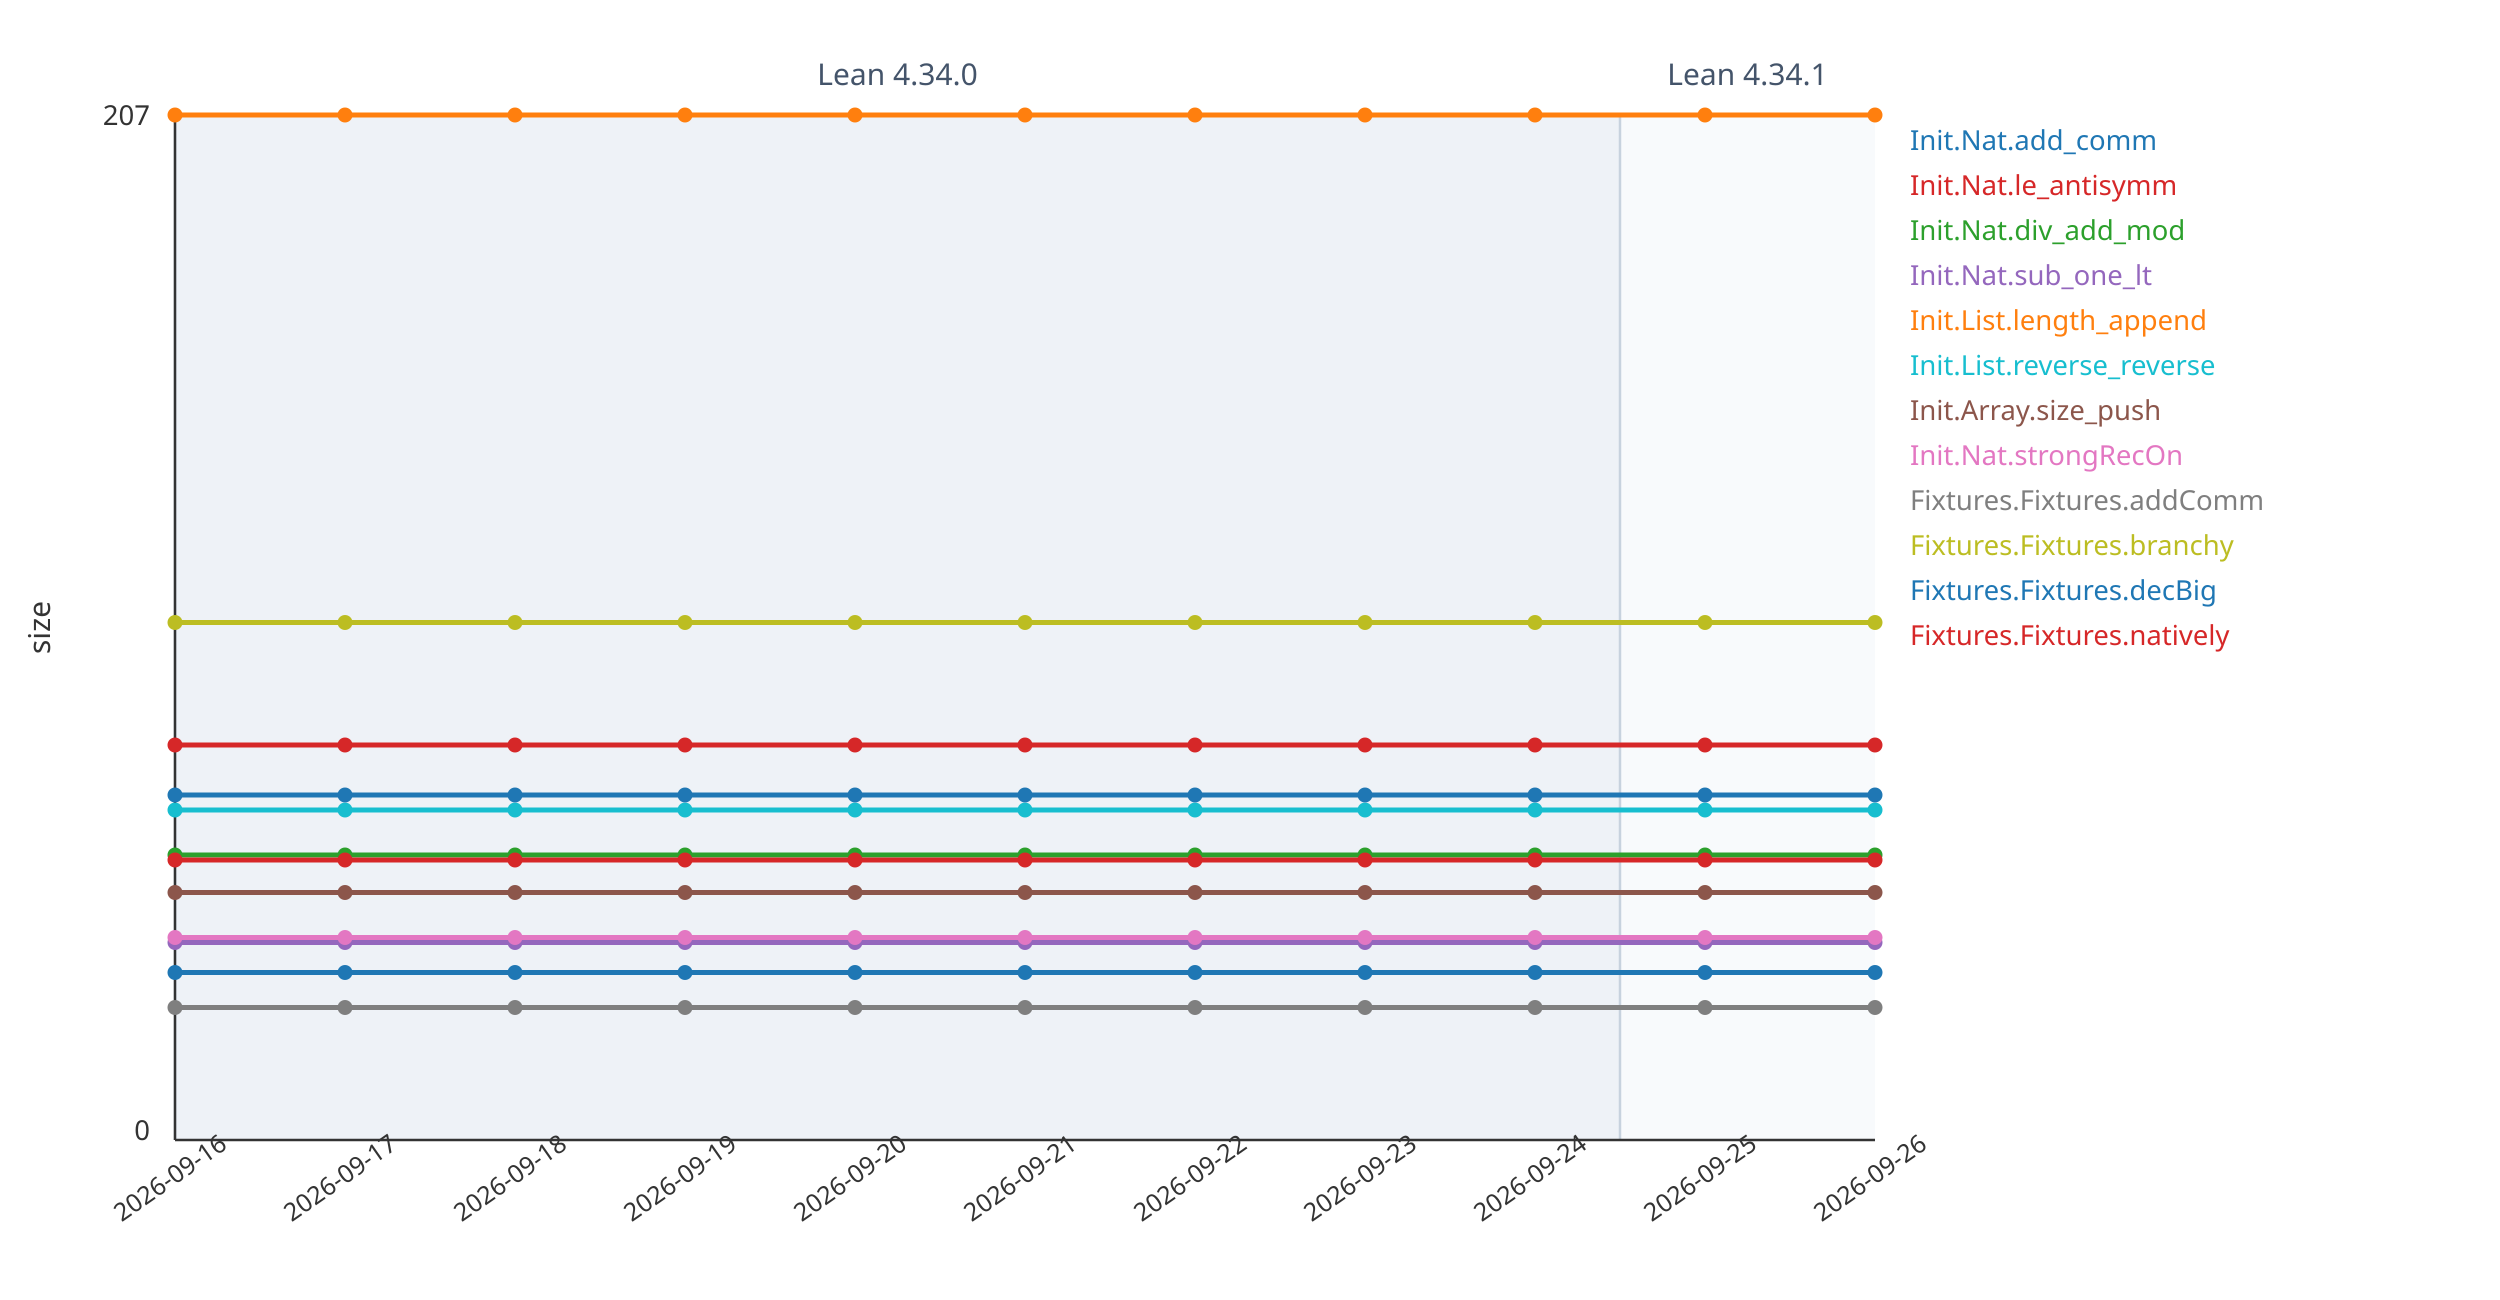
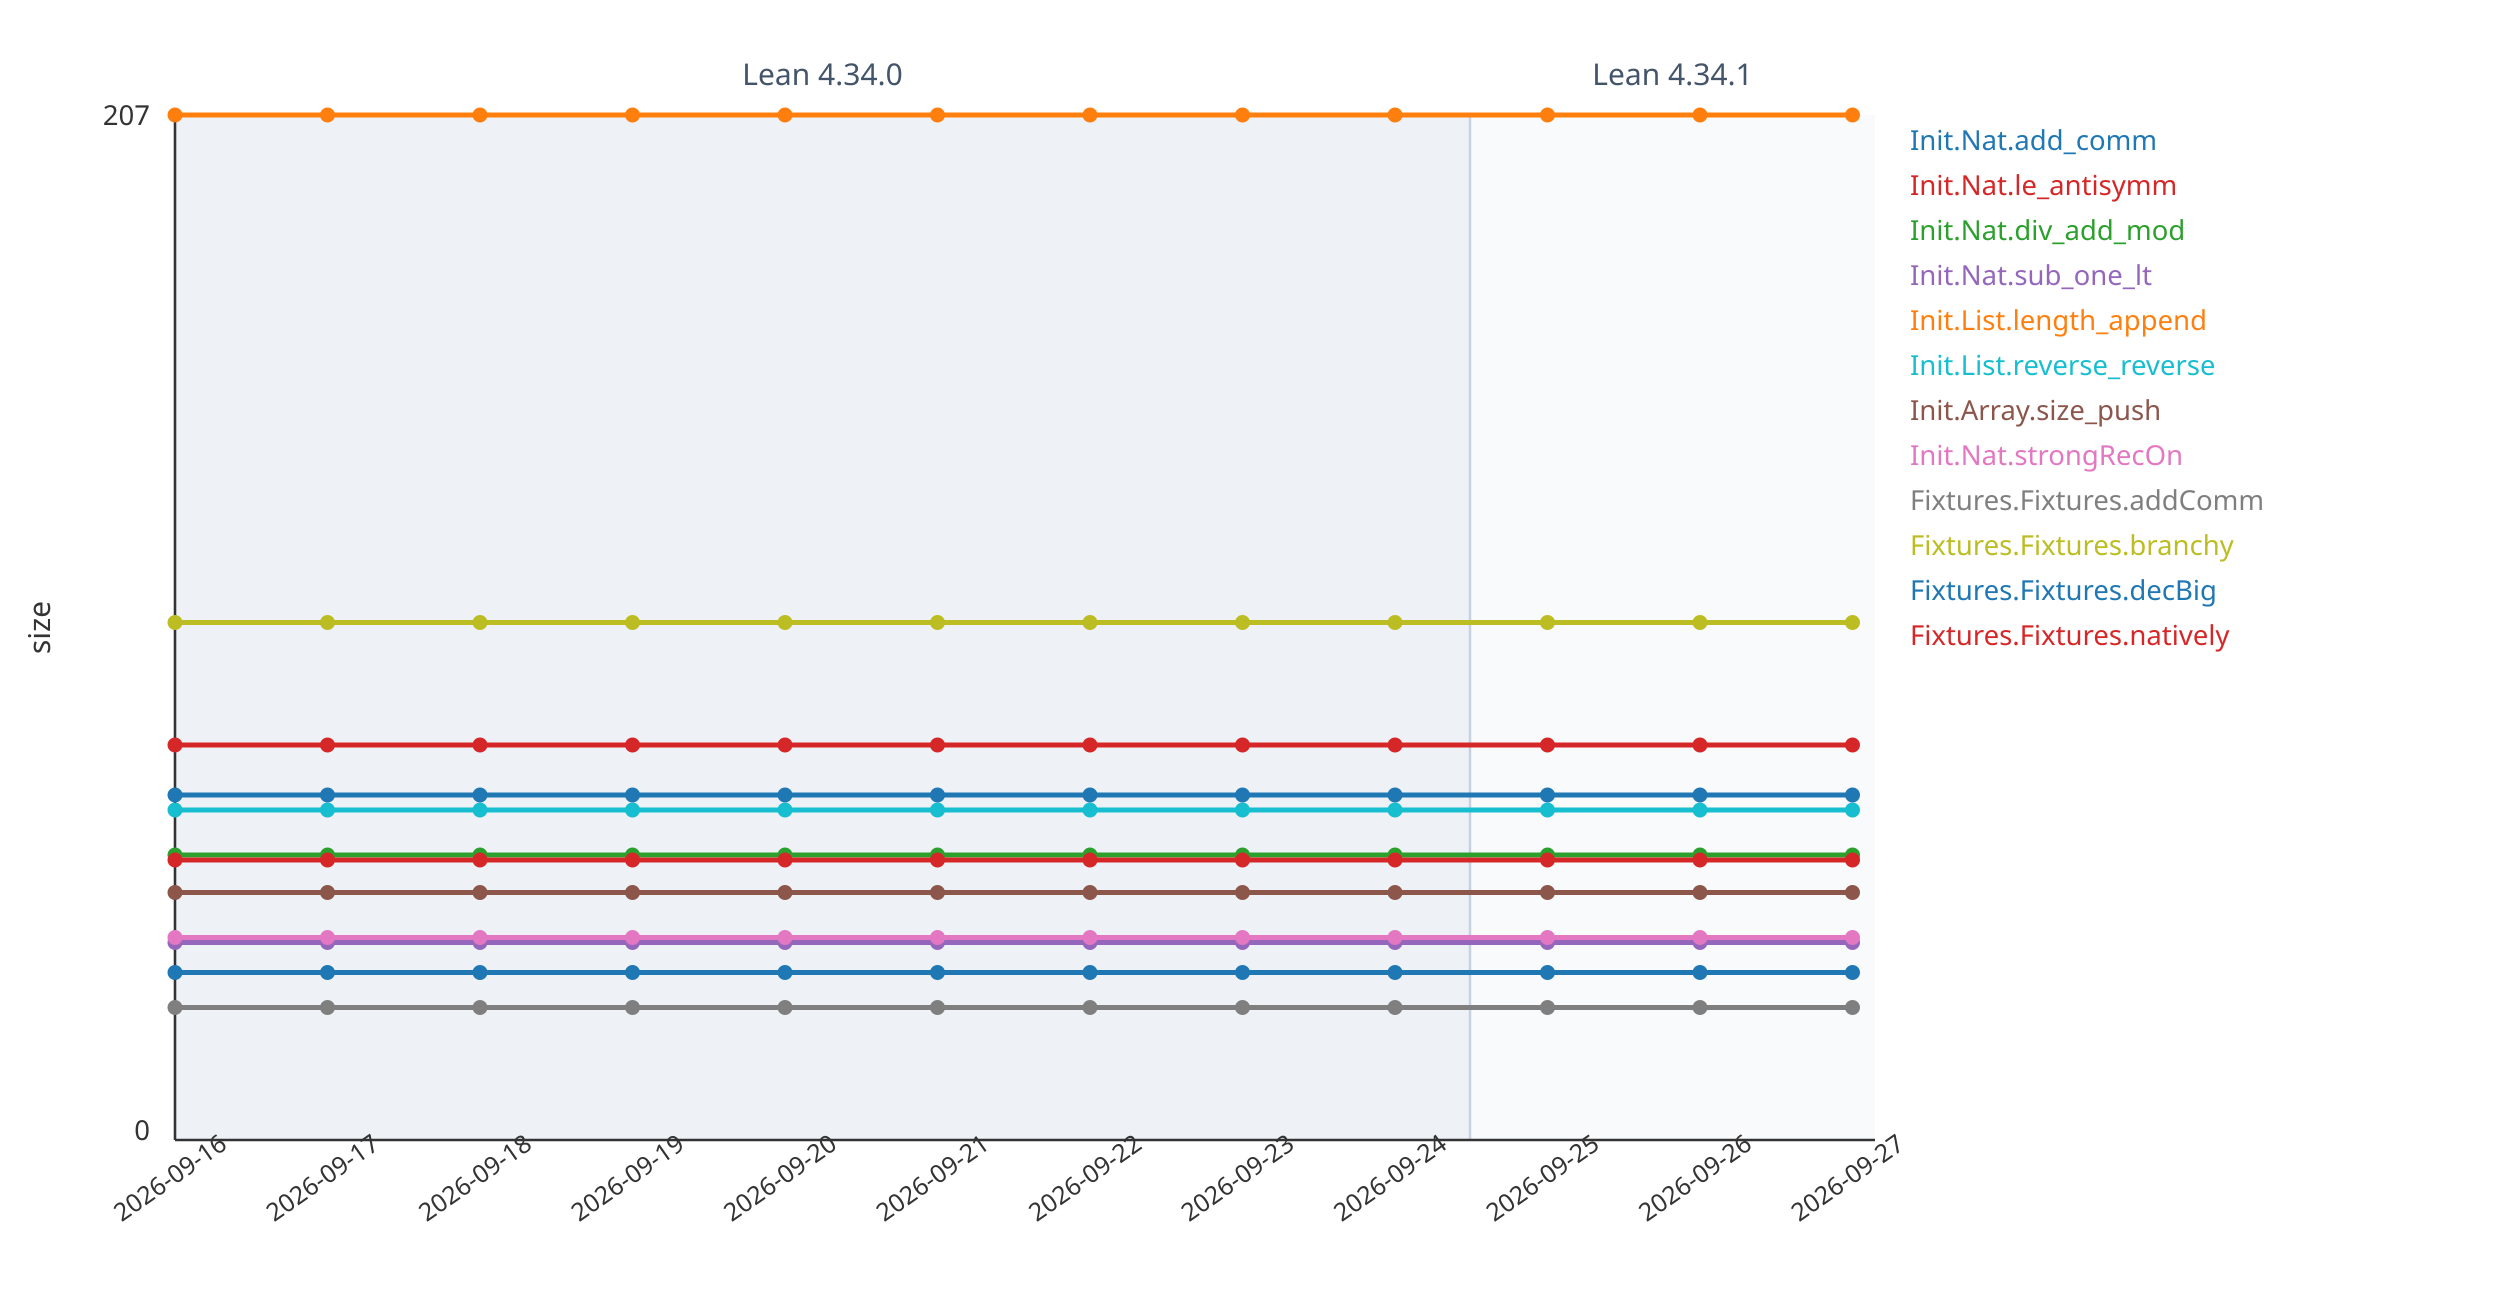
<svg xmlns="http://www.w3.org/2000/svg" viewBox="0 0 1000 520" width="1000" height="520" font-family="sans-serif">
  <rect width="1000" height="520" fill="#ffffff" />
-   <rect x="70" y="46" width="578" height="410" fill="#eef2f7" />
+   <rect x="70" y="46" width="518" height="410" fill="#eef2f7" />
  <line x1="70" y1="46" x2="70" y2="456" stroke="#c7d2de" stroke-width="1" />
-   <text x="359" y="34" font-size="12" fill="#44546a" text-anchor="middle">Lean 4.34.0</text>
-   <rect x="648" y="46" width="102" height="410" fill="#f8fafc" />
-   <line x1="648" y1="46" x2="648" y2="456" stroke="#c7d2de" stroke-width="1" />
-   <text x="699" y="34" font-size="12" fill="#44546a" text-anchor="middle">Lean 4.34.1</text>
+   <text x="329" y="34" font-size="12" fill="#44546a" text-anchor="middle">Lean 4.34.0</text>
+   <rect x="588" y="46" width="162" height="410" fill="#f8fafc" />
+   <line x1="588" y1="46" x2="588" y2="456" stroke="#c7d2de" stroke-width="1" />
+   <text x="669" y="34" font-size="12" fill="#44546a" text-anchor="middle">Lean 4.34.1</text>
  <line x1="70" y1="456" x2="750" y2="456" stroke="#333" stroke-width="1" />
  <line x1="70" y1="46" x2="70" y2="456" stroke="#333" stroke-width="1" />
  <text x="60" y="50" font-size="11" fill="#333" text-anchor="end">207</text>
  <text x="60" y="456" font-size="11" fill="#333" text-anchor="end">0</text>
  <text x="20" y="251" font-size="12" fill="#333" transform="rotate(-90 20 251)" text-anchor="middle">size</text>
  <text x="70" y="474" font-size="10" fill="#333" text-anchor="middle" transform="rotate(-35 70 474)">2026-09-16</text>
-   <text x="138" y="474" font-size="10" fill="#333" text-anchor="middle" transform="rotate(-35 138 474)">2026-09-17</text>
-   <text x="206" y="474" font-size="10" fill="#333" text-anchor="middle" transform="rotate(-35 206 474)">2026-09-18</text>
-   <text x="274" y="474" font-size="10" fill="#333" text-anchor="middle" transform="rotate(-35 274 474)">2026-09-19</text>
-   <text x="342" y="474" font-size="10" fill="#333" text-anchor="middle" transform="rotate(-35 342 474)">2026-09-20</text>
-   <text x="410" y="474" font-size="10" fill="#333" text-anchor="middle" transform="rotate(-35 410 474)">2026-09-21</text>
-   <text x="478" y="474" font-size="10" fill="#333" text-anchor="middle" transform="rotate(-35 478 474)">2026-09-22</text>
-   <text x="546" y="474" font-size="10" fill="#333" text-anchor="middle" transform="rotate(-35 546 474)">2026-09-23</text>
-   <text x="614" y="474" font-size="10" fill="#333" text-anchor="middle" transform="rotate(-35 614 474)">2026-09-24</text>
-   <text x="682" y="474" font-size="10" fill="#333" text-anchor="middle" transform="rotate(-35 682 474)">2026-09-25</text>
-   <text x="750" y="474" font-size="10" fill="#333" text-anchor="middle" transform="rotate(-35 750 474)">2026-09-26</text>
-   <polyline fill="none" stroke="#1f77b4" stroke-width="2" points="70,389 138,389 206,389 274,389 342,389 410,389 478,389 546,389 614,389 682,389 750,389" />
+   <text x="131" y="474" font-size="10" fill="#333" text-anchor="middle" transform="rotate(-35 131 474)">2026-09-17</text>
+   <text x="192" y="474" font-size="10" fill="#333" text-anchor="middle" transform="rotate(-35 192 474)">2026-09-18</text>
+   <text x="253" y="474" font-size="10" fill="#333" text-anchor="middle" transform="rotate(-35 253 474)">2026-09-19</text>
+   <text x="314" y="474" font-size="10" fill="#333" text-anchor="middle" transform="rotate(-35 314 474)">2026-09-20</text>
+   <text x="375" y="474" font-size="10" fill="#333" text-anchor="middle" transform="rotate(-35 375 474)">2026-09-21</text>
+   <text x="436" y="474" font-size="10" fill="#333" text-anchor="middle" transform="rotate(-35 436 474)">2026-09-22</text>
+   <text x="497" y="474" font-size="10" fill="#333" text-anchor="middle" transform="rotate(-35 497 474)">2026-09-23</text>
+   <text x="558" y="474" font-size="10" fill="#333" text-anchor="middle" transform="rotate(-35 558 474)">2026-09-24</text>
+   <text x="619" y="474" font-size="10" fill="#333" text-anchor="middle" transform="rotate(-35 619 474)">2026-09-25</text>
+   <text x="680" y="474" font-size="10" fill="#333" text-anchor="middle" transform="rotate(-35 680 474)">2026-09-26</text>
+   <text x="741" y="474" font-size="10" fill="#333" text-anchor="middle" transform="rotate(-35 741 474)">2026-09-27</text>
+   <polyline fill="none" stroke="#1f77b4" stroke-width="2" points="70,389 131,389 192,389 253,389 314,389 375,389 436,389 497,389 558,389 619,389 680,389 741,389" />
  <circle cx="70" cy="389" r="3" fill="#1f77b4" />
-   <circle cx="138" cy="389" r="3" fill="#1f77b4" />
-   <circle cx="206" cy="389" r="3" fill="#1f77b4" />
-   <circle cx="274" cy="389" r="3" fill="#1f77b4" />
-   <circle cx="342" cy="389" r="3" fill="#1f77b4" />
-   <circle cx="410" cy="389" r="3" fill="#1f77b4" />
-   <circle cx="478" cy="389" r="3" fill="#1f77b4" />
-   <circle cx="546" cy="389" r="3" fill="#1f77b4" />
-   <circle cx="614" cy="389" r="3" fill="#1f77b4" />
-   <circle cx="682" cy="389" r="3" fill="#1f77b4" />
-   <circle cx="750" cy="389" r="3" fill="#1f77b4" />
+   <circle cx="131" cy="389" r="3" fill="#1f77b4" />
+   <circle cx="192" cy="389" r="3" fill="#1f77b4" />
+   <circle cx="253" cy="389" r="3" fill="#1f77b4" />
+   <circle cx="314" cy="389" r="3" fill="#1f77b4" />
+   <circle cx="375" cy="389" r="3" fill="#1f77b4" />
+   <circle cx="436" cy="389" r="3" fill="#1f77b4" />
+   <circle cx="497" cy="389" r="3" fill="#1f77b4" />
+   <circle cx="558" cy="389" r="3" fill="#1f77b4" />
+   <circle cx="619" cy="389" r="3" fill="#1f77b4" />
+   <circle cx="680" cy="389" r="3" fill="#1f77b4" />
+   <circle cx="741" cy="389" r="3" fill="#1f77b4" />
  <text x="764" y="60" font-size="11" fill="#1f77b4">Init.Nat.add_comm</text>
-   <polyline fill="none" stroke="#d62728" stroke-width="2" points="70,298 138,298 206,298 274,298 342,298 410,298 478,298 546,298 614,298 682,298 750,298" />
+   <polyline fill="none" stroke="#d62728" stroke-width="2" points="70,298 131,298 192,298 253,298 314,298 375,298 436,298 497,298 558,298 619,298 680,298 741,298" />
  <circle cx="70" cy="298" r="3" fill="#d62728" />
-   <circle cx="138" cy="298" r="3" fill="#d62728" />
-   <circle cx="206" cy="298" r="3" fill="#d62728" />
-   <circle cx="274" cy="298" r="3" fill="#d62728" />
-   <circle cx="342" cy="298" r="3" fill="#d62728" />
-   <circle cx="410" cy="298" r="3" fill="#d62728" />
-   <circle cx="478" cy="298" r="3" fill="#d62728" />
-   <circle cx="546" cy="298" r="3" fill="#d62728" />
-   <circle cx="614" cy="298" r="3" fill="#d62728" />
-   <circle cx="682" cy="298" r="3" fill="#d62728" />
-   <circle cx="750" cy="298" r="3" fill="#d62728" />
+   <circle cx="131" cy="298" r="3" fill="#d62728" />
+   <circle cx="192" cy="298" r="3" fill="#d62728" />
+   <circle cx="253" cy="298" r="3" fill="#d62728" />
+   <circle cx="314" cy="298" r="3" fill="#d62728" />
+   <circle cx="375" cy="298" r="3" fill="#d62728" />
+   <circle cx="436" cy="298" r="3" fill="#d62728" />
+   <circle cx="497" cy="298" r="3" fill="#d62728" />
+   <circle cx="558" cy="298" r="3" fill="#d62728" />
+   <circle cx="619" cy="298" r="3" fill="#d62728" />
+   <circle cx="680" cy="298" r="3" fill="#d62728" />
+   <circle cx="741" cy="298" r="3" fill="#d62728" />
  <text x="764" y="78" font-size="11" fill="#d62728">Init.Nat.le_antisymm</text>
-   <polyline fill="none" stroke="#2ca02c" stroke-width="2" points="70,342 138,342 206,342 274,342 342,342 410,342 478,342 546,342 614,342 682,342 750,342" />
+   <polyline fill="none" stroke="#2ca02c" stroke-width="2" points="70,342 131,342 192,342 253,342 314,342 375,342 436,342 497,342 558,342 619,342 680,342 741,342" />
  <circle cx="70" cy="342" r="3" fill="#2ca02c" />
-   <circle cx="138" cy="342" r="3" fill="#2ca02c" />
-   <circle cx="206" cy="342" r="3" fill="#2ca02c" />
-   <circle cx="274" cy="342" r="3" fill="#2ca02c" />
-   <circle cx="342" cy="342" r="3" fill="#2ca02c" />
-   <circle cx="410" cy="342" r="3" fill="#2ca02c" />
-   <circle cx="478" cy="342" r="3" fill="#2ca02c" />
-   <circle cx="546" cy="342" r="3" fill="#2ca02c" />
-   <circle cx="614" cy="342" r="3" fill="#2ca02c" />
-   <circle cx="682" cy="342" r="3" fill="#2ca02c" />
-   <circle cx="750" cy="342" r="3" fill="#2ca02c" />
+   <circle cx="131" cy="342" r="3" fill="#2ca02c" />
+   <circle cx="192" cy="342" r="3" fill="#2ca02c" />
+   <circle cx="253" cy="342" r="3" fill="#2ca02c" />
+   <circle cx="314" cy="342" r="3" fill="#2ca02c" />
+   <circle cx="375" cy="342" r="3" fill="#2ca02c" />
+   <circle cx="436" cy="342" r="3" fill="#2ca02c" />
+   <circle cx="497" cy="342" r="3" fill="#2ca02c" />
+   <circle cx="558" cy="342" r="3" fill="#2ca02c" />
+   <circle cx="619" cy="342" r="3" fill="#2ca02c" />
+   <circle cx="680" cy="342" r="3" fill="#2ca02c" />
+   <circle cx="741" cy="342" r="3" fill="#2ca02c" />
  <text x="764" y="96" font-size="11" fill="#2ca02c">Init.Nat.div_add_mod</text>
-   <polyline fill="none" stroke="#9467bd" stroke-width="2" points="70,377 138,377 206,377 274,377 342,377 410,377 478,377 546,377 614,377 682,377 750,377" />
+   <polyline fill="none" stroke="#9467bd" stroke-width="2" points="70,377 131,377 192,377 253,377 314,377 375,377 436,377 497,377 558,377 619,377 680,377 741,377" />
  <circle cx="70" cy="377" r="3" fill="#9467bd" />
-   <circle cx="138" cy="377" r="3" fill="#9467bd" />
-   <circle cx="206" cy="377" r="3" fill="#9467bd" />
-   <circle cx="274" cy="377" r="3" fill="#9467bd" />
-   <circle cx="342" cy="377" r="3" fill="#9467bd" />
-   <circle cx="410" cy="377" r="3" fill="#9467bd" />
-   <circle cx="478" cy="377" r="3" fill="#9467bd" />
-   <circle cx="546" cy="377" r="3" fill="#9467bd" />
-   <circle cx="614" cy="377" r="3" fill="#9467bd" />
-   <circle cx="682" cy="377" r="3" fill="#9467bd" />
-   <circle cx="750" cy="377" r="3" fill="#9467bd" />
+   <circle cx="131" cy="377" r="3" fill="#9467bd" />
+   <circle cx="192" cy="377" r="3" fill="#9467bd" />
+   <circle cx="253" cy="377" r="3" fill="#9467bd" />
+   <circle cx="314" cy="377" r="3" fill="#9467bd" />
+   <circle cx="375" cy="377" r="3" fill="#9467bd" />
+   <circle cx="436" cy="377" r="3" fill="#9467bd" />
+   <circle cx="497" cy="377" r="3" fill="#9467bd" />
+   <circle cx="558" cy="377" r="3" fill="#9467bd" />
+   <circle cx="619" cy="377" r="3" fill="#9467bd" />
+   <circle cx="680" cy="377" r="3" fill="#9467bd" />
+   <circle cx="741" cy="377" r="3" fill="#9467bd" />
  <text x="764" y="114" font-size="11" fill="#9467bd">Init.Nat.sub_one_lt</text>
-   <polyline fill="none" stroke="#ff7f0e" stroke-width="2" points="70,46 138,46 206,46 274,46 342,46 410,46 478,46 546,46 614,46 682,46 750,46" />
+   <polyline fill="none" stroke="#ff7f0e" stroke-width="2" points="70,46 131,46 192,46 253,46 314,46 375,46 436,46 497,46 558,46 619,46 680,46 741,46" />
  <circle cx="70" cy="46" r="3" fill="#ff7f0e" />
-   <circle cx="138" cy="46" r="3" fill="#ff7f0e" />
-   <circle cx="206" cy="46" r="3" fill="#ff7f0e" />
-   <circle cx="274" cy="46" r="3" fill="#ff7f0e" />
-   <circle cx="342" cy="46" r="3" fill="#ff7f0e" />
-   <circle cx="410" cy="46" r="3" fill="#ff7f0e" />
-   <circle cx="478" cy="46" r="3" fill="#ff7f0e" />
-   <circle cx="546" cy="46" r="3" fill="#ff7f0e" />
-   <circle cx="614" cy="46" r="3" fill="#ff7f0e" />
-   <circle cx="682" cy="46" r="3" fill="#ff7f0e" />
-   <circle cx="750" cy="46" r="3" fill="#ff7f0e" />
+   <circle cx="131" cy="46" r="3" fill="#ff7f0e" />
+   <circle cx="192" cy="46" r="3" fill="#ff7f0e" />
+   <circle cx="253" cy="46" r="3" fill="#ff7f0e" />
+   <circle cx="314" cy="46" r="3" fill="#ff7f0e" />
+   <circle cx="375" cy="46" r="3" fill="#ff7f0e" />
+   <circle cx="436" cy="46" r="3" fill="#ff7f0e" />
+   <circle cx="497" cy="46" r="3" fill="#ff7f0e" />
+   <circle cx="558" cy="46" r="3" fill="#ff7f0e" />
+   <circle cx="619" cy="46" r="3" fill="#ff7f0e" />
+   <circle cx="680" cy="46" r="3" fill="#ff7f0e" />
+   <circle cx="741" cy="46" r="3" fill="#ff7f0e" />
  <text x="764" y="132" font-size="11" fill="#ff7f0e">Init.List.length_append</text>
-   <polyline fill="none" stroke="#17becf" stroke-width="2" points="70,324 138,324 206,324 274,324 342,324 410,324 478,324 546,324 614,324 682,324 750,324" />
+   <polyline fill="none" stroke="#17becf" stroke-width="2" points="70,324 131,324 192,324 253,324 314,324 375,324 436,324 497,324 558,324 619,324 680,324 741,324" />
  <circle cx="70" cy="324" r="3" fill="#17becf" />
-   <circle cx="138" cy="324" r="3" fill="#17becf" />
-   <circle cx="206" cy="324" r="3" fill="#17becf" />
-   <circle cx="274" cy="324" r="3" fill="#17becf" />
-   <circle cx="342" cy="324" r="3" fill="#17becf" />
-   <circle cx="410" cy="324" r="3" fill="#17becf" />
-   <circle cx="478" cy="324" r="3" fill="#17becf" />
-   <circle cx="546" cy="324" r="3" fill="#17becf" />
-   <circle cx="614" cy="324" r="3" fill="#17becf" />
-   <circle cx="682" cy="324" r="3" fill="#17becf" />
-   <circle cx="750" cy="324" r="3" fill="#17becf" />
+   <circle cx="131" cy="324" r="3" fill="#17becf" />
+   <circle cx="192" cy="324" r="3" fill="#17becf" />
+   <circle cx="253" cy="324" r="3" fill="#17becf" />
+   <circle cx="314" cy="324" r="3" fill="#17becf" />
+   <circle cx="375" cy="324" r="3" fill="#17becf" />
+   <circle cx="436" cy="324" r="3" fill="#17becf" />
+   <circle cx="497" cy="324" r="3" fill="#17becf" />
+   <circle cx="558" cy="324" r="3" fill="#17becf" />
+   <circle cx="619" cy="324" r="3" fill="#17becf" />
+   <circle cx="680" cy="324" r="3" fill="#17becf" />
+   <circle cx="741" cy="324" r="3" fill="#17becf" />
  <text x="764" y="150" font-size="11" fill="#17becf">Init.List.reverse_reverse</text>
-   <polyline fill="none" stroke="#8c564b" stroke-width="2" points="70,357 138,357 206,357 274,357 342,357 410,357 478,357 546,357 614,357 682,357 750,357" />
+   <polyline fill="none" stroke="#8c564b" stroke-width="2" points="70,357 131,357 192,357 253,357 314,357 375,357 436,357 497,357 558,357 619,357 680,357 741,357" />
  <circle cx="70" cy="357" r="3" fill="#8c564b" />
-   <circle cx="138" cy="357" r="3" fill="#8c564b" />
-   <circle cx="206" cy="357" r="3" fill="#8c564b" />
-   <circle cx="274" cy="357" r="3" fill="#8c564b" />
-   <circle cx="342" cy="357" r="3" fill="#8c564b" />
-   <circle cx="410" cy="357" r="3" fill="#8c564b" />
-   <circle cx="478" cy="357" r="3" fill="#8c564b" />
-   <circle cx="546" cy="357" r="3" fill="#8c564b" />
-   <circle cx="614" cy="357" r="3" fill="#8c564b" />
-   <circle cx="682" cy="357" r="3" fill="#8c564b" />
-   <circle cx="750" cy="357" r="3" fill="#8c564b" />
+   <circle cx="131" cy="357" r="3" fill="#8c564b" />
+   <circle cx="192" cy="357" r="3" fill="#8c564b" />
+   <circle cx="253" cy="357" r="3" fill="#8c564b" />
+   <circle cx="314" cy="357" r="3" fill="#8c564b" />
+   <circle cx="375" cy="357" r="3" fill="#8c564b" />
+   <circle cx="436" cy="357" r="3" fill="#8c564b" />
+   <circle cx="497" cy="357" r="3" fill="#8c564b" />
+   <circle cx="558" cy="357" r="3" fill="#8c564b" />
+   <circle cx="619" cy="357" r="3" fill="#8c564b" />
+   <circle cx="680" cy="357" r="3" fill="#8c564b" />
+   <circle cx="741" cy="357" r="3" fill="#8c564b" />
  <text x="764" y="168" font-size="11" fill="#8c564b">Init.Array.size_push</text>
-   <polyline fill="none" stroke="#e377c2" stroke-width="2" points="70,375 138,375 206,375 274,375 342,375 410,375 478,375 546,375 614,375 682,375 750,375" />
+   <polyline fill="none" stroke="#e377c2" stroke-width="2" points="70,375 131,375 192,375 253,375 314,375 375,375 436,375 497,375 558,375 619,375 680,375 741,375" />
  <circle cx="70" cy="375" r="3" fill="#e377c2" />
-   <circle cx="138" cy="375" r="3" fill="#e377c2" />
-   <circle cx="206" cy="375" r="3" fill="#e377c2" />
-   <circle cx="274" cy="375" r="3" fill="#e377c2" />
-   <circle cx="342" cy="375" r="3" fill="#e377c2" />
-   <circle cx="410" cy="375" r="3" fill="#e377c2" />
-   <circle cx="478" cy="375" r="3" fill="#e377c2" />
-   <circle cx="546" cy="375" r="3" fill="#e377c2" />
-   <circle cx="614" cy="375" r="3" fill="#e377c2" />
-   <circle cx="682" cy="375" r="3" fill="#e377c2" />
-   <circle cx="750" cy="375" r="3" fill="#e377c2" />
+   <circle cx="131" cy="375" r="3" fill="#e377c2" />
+   <circle cx="192" cy="375" r="3" fill="#e377c2" />
+   <circle cx="253" cy="375" r="3" fill="#e377c2" />
+   <circle cx="314" cy="375" r="3" fill="#e377c2" />
+   <circle cx="375" cy="375" r="3" fill="#e377c2" />
+   <circle cx="436" cy="375" r="3" fill="#e377c2" />
+   <circle cx="497" cy="375" r="3" fill="#e377c2" />
+   <circle cx="558" cy="375" r="3" fill="#e377c2" />
+   <circle cx="619" cy="375" r="3" fill="#e377c2" />
+   <circle cx="680" cy="375" r="3" fill="#e377c2" />
+   <circle cx="741" cy="375" r="3" fill="#e377c2" />
  <text x="764" y="186" font-size="11" fill="#e377c2">Init.Nat.strongRecOn</text>
-   <polyline fill="none" stroke="#7f7f7f" stroke-width="2" points="70,403 138,403 206,403 274,403 342,403 410,403 478,403 546,403 614,403 682,403 750,403" />
+   <polyline fill="none" stroke="#7f7f7f" stroke-width="2" points="70,403 131,403 192,403 253,403 314,403 375,403 436,403 497,403 558,403 619,403 680,403 741,403" />
  <circle cx="70" cy="403" r="3" fill="#7f7f7f" />
-   <circle cx="138" cy="403" r="3" fill="#7f7f7f" />
-   <circle cx="206" cy="403" r="3" fill="#7f7f7f" />
-   <circle cx="274" cy="403" r="3" fill="#7f7f7f" />
-   <circle cx="342" cy="403" r="3" fill="#7f7f7f" />
-   <circle cx="410" cy="403" r="3" fill="#7f7f7f" />
-   <circle cx="478" cy="403" r="3" fill="#7f7f7f" />
-   <circle cx="546" cy="403" r="3" fill="#7f7f7f" />
-   <circle cx="614" cy="403" r="3" fill="#7f7f7f" />
-   <circle cx="682" cy="403" r="3" fill="#7f7f7f" />
-   <circle cx="750" cy="403" r="3" fill="#7f7f7f" />
+   <circle cx="131" cy="403" r="3" fill="#7f7f7f" />
+   <circle cx="192" cy="403" r="3" fill="#7f7f7f" />
+   <circle cx="253" cy="403" r="3" fill="#7f7f7f" />
+   <circle cx="314" cy="403" r="3" fill="#7f7f7f" />
+   <circle cx="375" cy="403" r="3" fill="#7f7f7f" />
+   <circle cx="436" cy="403" r="3" fill="#7f7f7f" />
+   <circle cx="497" cy="403" r="3" fill="#7f7f7f" />
+   <circle cx="558" cy="403" r="3" fill="#7f7f7f" />
+   <circle cx="619" cy="403" r="3" fill="#7f7f7f" />
+   <circle cx="680" cy="403" r="3" fill="#7f7f7f" />
+   <circle cx="741" cy="403" r="3" fill="#7f7f7f" />
  <text x="764" y="204" font-size="11" fill="#7f7f7f">Fixtures.Fixtures.addComm</text>
-   <polyline fill="none" stroke="#bcbd22" stroke-width="2" points="70,249 138,249 206,249 274,249 342,249 410,249 478,249 546,249 614,249 682,249 750,249" />
+   <polyline fill="none" stroke="#bcbd22" stroke-width="2" points="70,249 131,249 192,249 253,249 314,249 375,249 436,249 497,249 558,249 619,249 680,249 741,249" />
  <circle cx="70" cy="249" r="3" fill="#bcbd22" />
-   <circle cx="138" cy="249" r="3" fill="#bcbd22" />
-   <circle cx="206" cy="249" r="3" fill="#bcbd22" />
-   <circle cx="274" cy="249" r="3" fill="#bcbd22" />
-   <circle cx="342" cy="249" r="3" fill="#bcbd22" />
-   <circle cx="410" cy="249" r="3" fill="#bcbd22" />
-   <circle cx="478" cy="249" r="3" fill="#bcbd22" />
-   <circle cx="546" cy="249" r="3" fill="#bcbd22" />
-   <circle cx="614" cy="249" r="3" fill="#bcbd22" />
-   <circle cx="682" cy="249" r="3" fill="#bcbd22" />
-   <circle cx="750" cy="249" r="3" fill="#bcbd22" />
+   <circle cx="131" cy="249" r="3" fill="#bcbd22" />
+   <circle cx="192" cy="249" r="3" fill="#bcbd22" />
+   <circle cx="253" cy="249" r="3" fill="#bcbd22" />
+   <circle cx="314" cy="249" r="3" fill="#bcbd22" />
+   <circle cx="375" cy="249" r="3" fill="#bcbd22" />
+   <circle cx="436" cy="249" r="3" fill="#bcbd22" />
+   <circle cx="497" cy="249" r="3" fill="#bcbd22" />
+   <circle cx="558" cy="249" r="3" fill="#bcbd22" />
+   <circle cx="619" cy="249" r="3" fill="#bcbd22" />
+   <circle cx="680" cy="249" r="3" fill="#bcbd22" />
+   <circle cx="741" cy="249" r="3" fill="#bcbd22" />
  <text x="764" y="222" font-size="11" fill="#bcbd22">Fixtures.Fixtures.branchy</text>
-   <polyline fill="none" stroke="#1f77b4" stroke-width="2" points="70,318 138,318 206,318 274,318 342,318 410,318 478,318 546,318 614,318 682,318 750,318" />
+   <polyline fill="none" stroke="#1f77b4" stroke-width="2" points="70,318 131,318 192,318 253,318 314,318 375,318 436,318 497,318 558,318 619,318 680,318 741,318" />
  <circle cx="70" cy="318" r="3" fill="#1f77b4" />
-   <circle cx="138" cy="318" r="3" fill="#1f77b4" />
-   <circle cx="206" cy="318" r="3" fill="#1f77b4" />
-   <circle cx="274" cy="318" r="3" fill="#1f77b4" />
-   <circle cx="342" cy="318" r="3" fill="#1f77b4" />
-   <circle cx="410" cy="318" r="3" fill="#1f77b4" />
-   <circle cx="478" cy="318" r="3" fill="#1f77b4" />
-   <circle cx="546" cy="318" r="3" fill="#1f77b4" />
-   <circle cx="614" cy="318" r="3" fill="#1f77b4" />
-   <circle cx="682" cy="318" r="3" fill="#1f77b4" />
-   <circle cx="750" cy="318" r="3" fill="#1f77b4" />
+   <circle cx="131" cy="318" r="3" fill="#1f77b4" />
+   <circle cx="192" cy="318" r="3" fill="#1f77b4" />
+   <circle cx="253" cy="318" r="3" fill="#1f77b4" />
+   <circle cx="314" cy="318" r="3" fill="#1f77b4" />
+   <circle cx="375" cy="318" r="3" fill="#1f77b4" />
+   <circle cx="436" cy="318" r="3" fill="#1f77b4" />
+   <circle cx="497" cy="318" r="3" fill="#1f77b4" />
+   <circle cx="558" cy="318" r="3" fill="#1f77b4" />
+   <circle cx="619" cy="318" r="3" fill="#1f77b4" />
+   <circle cx="680" cy="318" r="3" fill="#1f77b4" />
+   <circle cx="741" cy="318" r="3" fill="#1f77b4" />
  <text x="764" y="240" font-size="11" fill="#1f77b4">Fixtures.Fixtures.decBig</text>
-   <polyline fill="none" stroke="#d62728" stroke-width="2" points="70,344 138,344 206,344 274,344 342,344 410,344 478,344 546,344 614,344 682,344 750,344" />
+   <polyline fill="none" stroke="#d62728" stroke-width="2" points="70,344 131,344 192,344 253,344 314,344 375,344 436,344 497,344 558,344 619,344 680,344 741,344" />
  <circle cx="70" cy="344" r="3" fill="#d62728" />
-   <circle cx="138" cy="344" r="3" fill="#d62728" />
-   <circle cx="206" cy="344" r="3" fill="#d62728" />
-   <circle cx="274" cy="344" r="3" fill="#d62728" />
-   <circle cx="342" cy="344" r="3" fill="#d62728" />
-   <circle cx="410" cy="344" r="3" fill="#d62728" />
-   <circle cx="478" cy="344" r="3" fill="#d62728" />
-   <circle cx="546" cy="344" r="3" fill="#d62728" />
-   <circle cx="614" cy="344" r="3" fill="#d62728" />
-   <circle cx="682" cy="344" r="3" fill="#d62728" />
-   <circle cx="750" cy="344" r="3" fill="#d62728" />
+   <circle cx="131" cy="344" r="3" fill="#d62728" />
+   <circle cx="192" cy="344" r="3" fill="#d62728" />
+   <circle cx="253" cy="344" r="3" fill="#d62728" />
+   <circle cx="314" cy="344" r="3" fill="#d62728" />
+   <circle cx="375" cy="344" r="3" fill="#d62728" />
+   <circle cx="436" cy="344" r="3" fill="#d62728" />
+   <circle cx="497" cy="344" r="3" fill="#d62728" />
+   <circle cx="558" cy="344" r="3" fill="#d62728" />
+   <circle cx="619" cy="344" r="3" fill="#d62728" />
+   <circle cx="680" cy="344" r="3" fill="#d62728" />
+   <circle cx="741" cy="344" r="3" fill="#d62728" />
  <text x="764" y="258" font-size="11" fill="#d62728">Fixtures.Fixtures.natively</text>
</svg>
